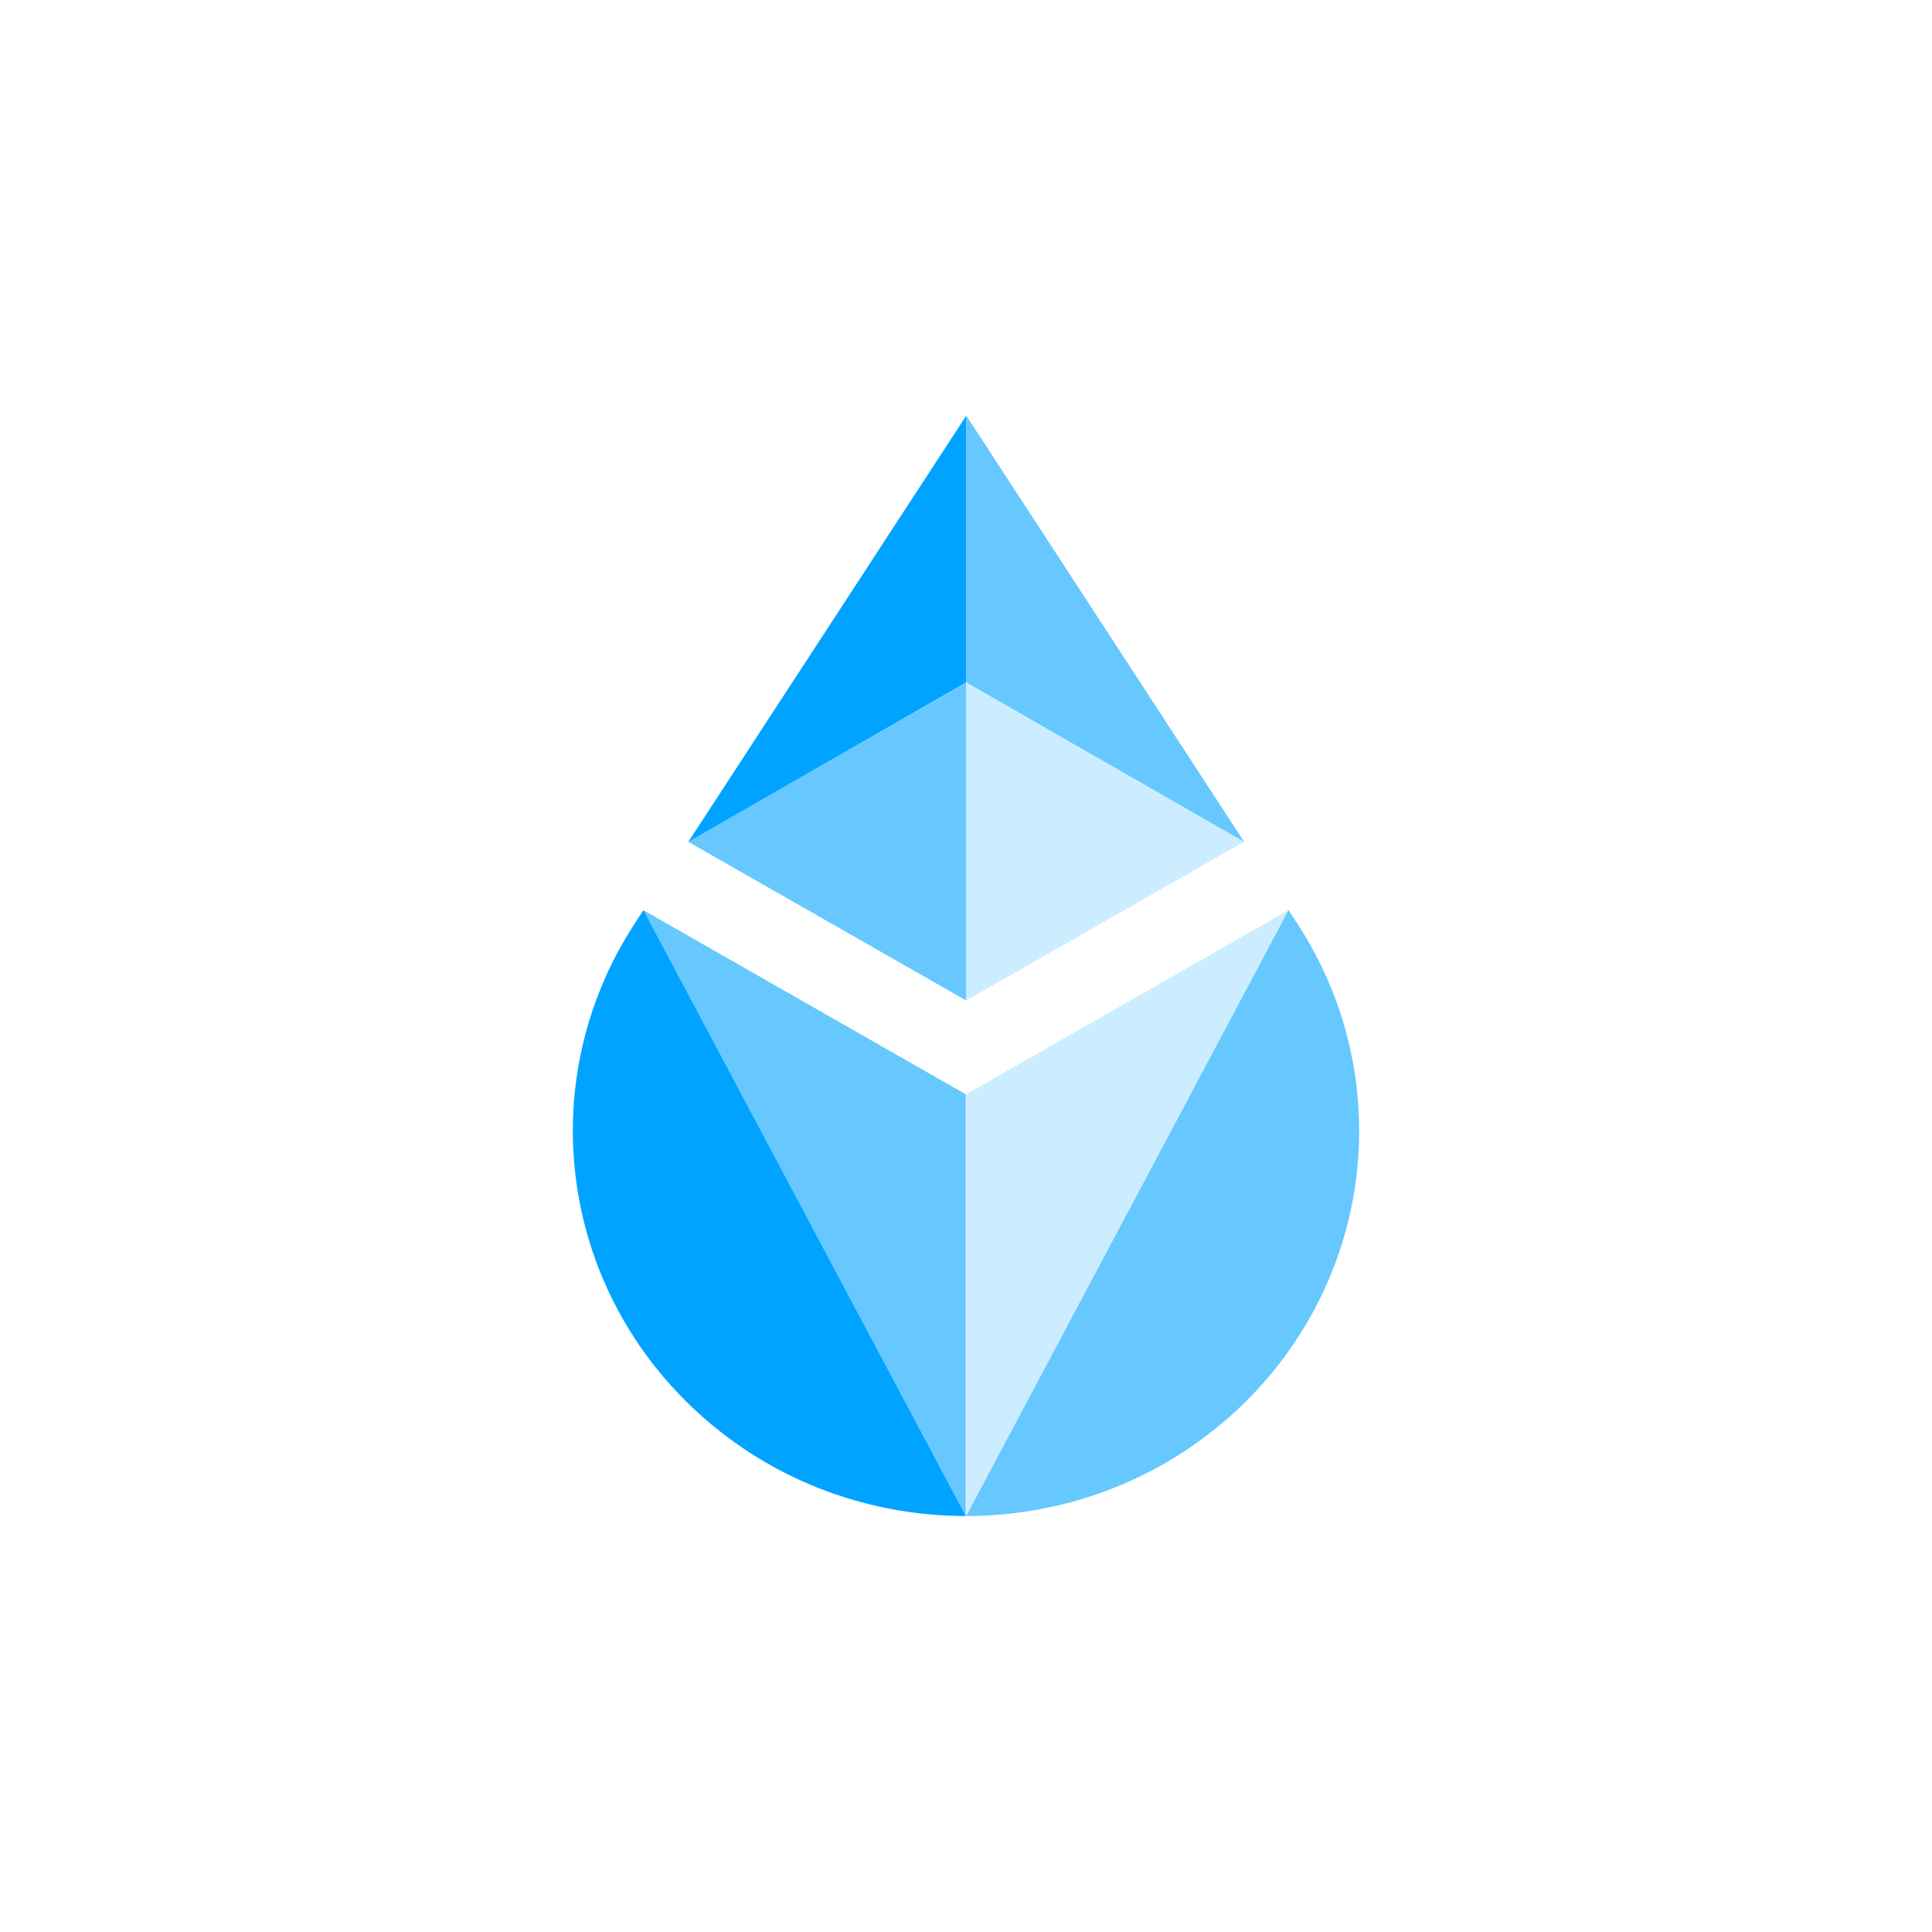
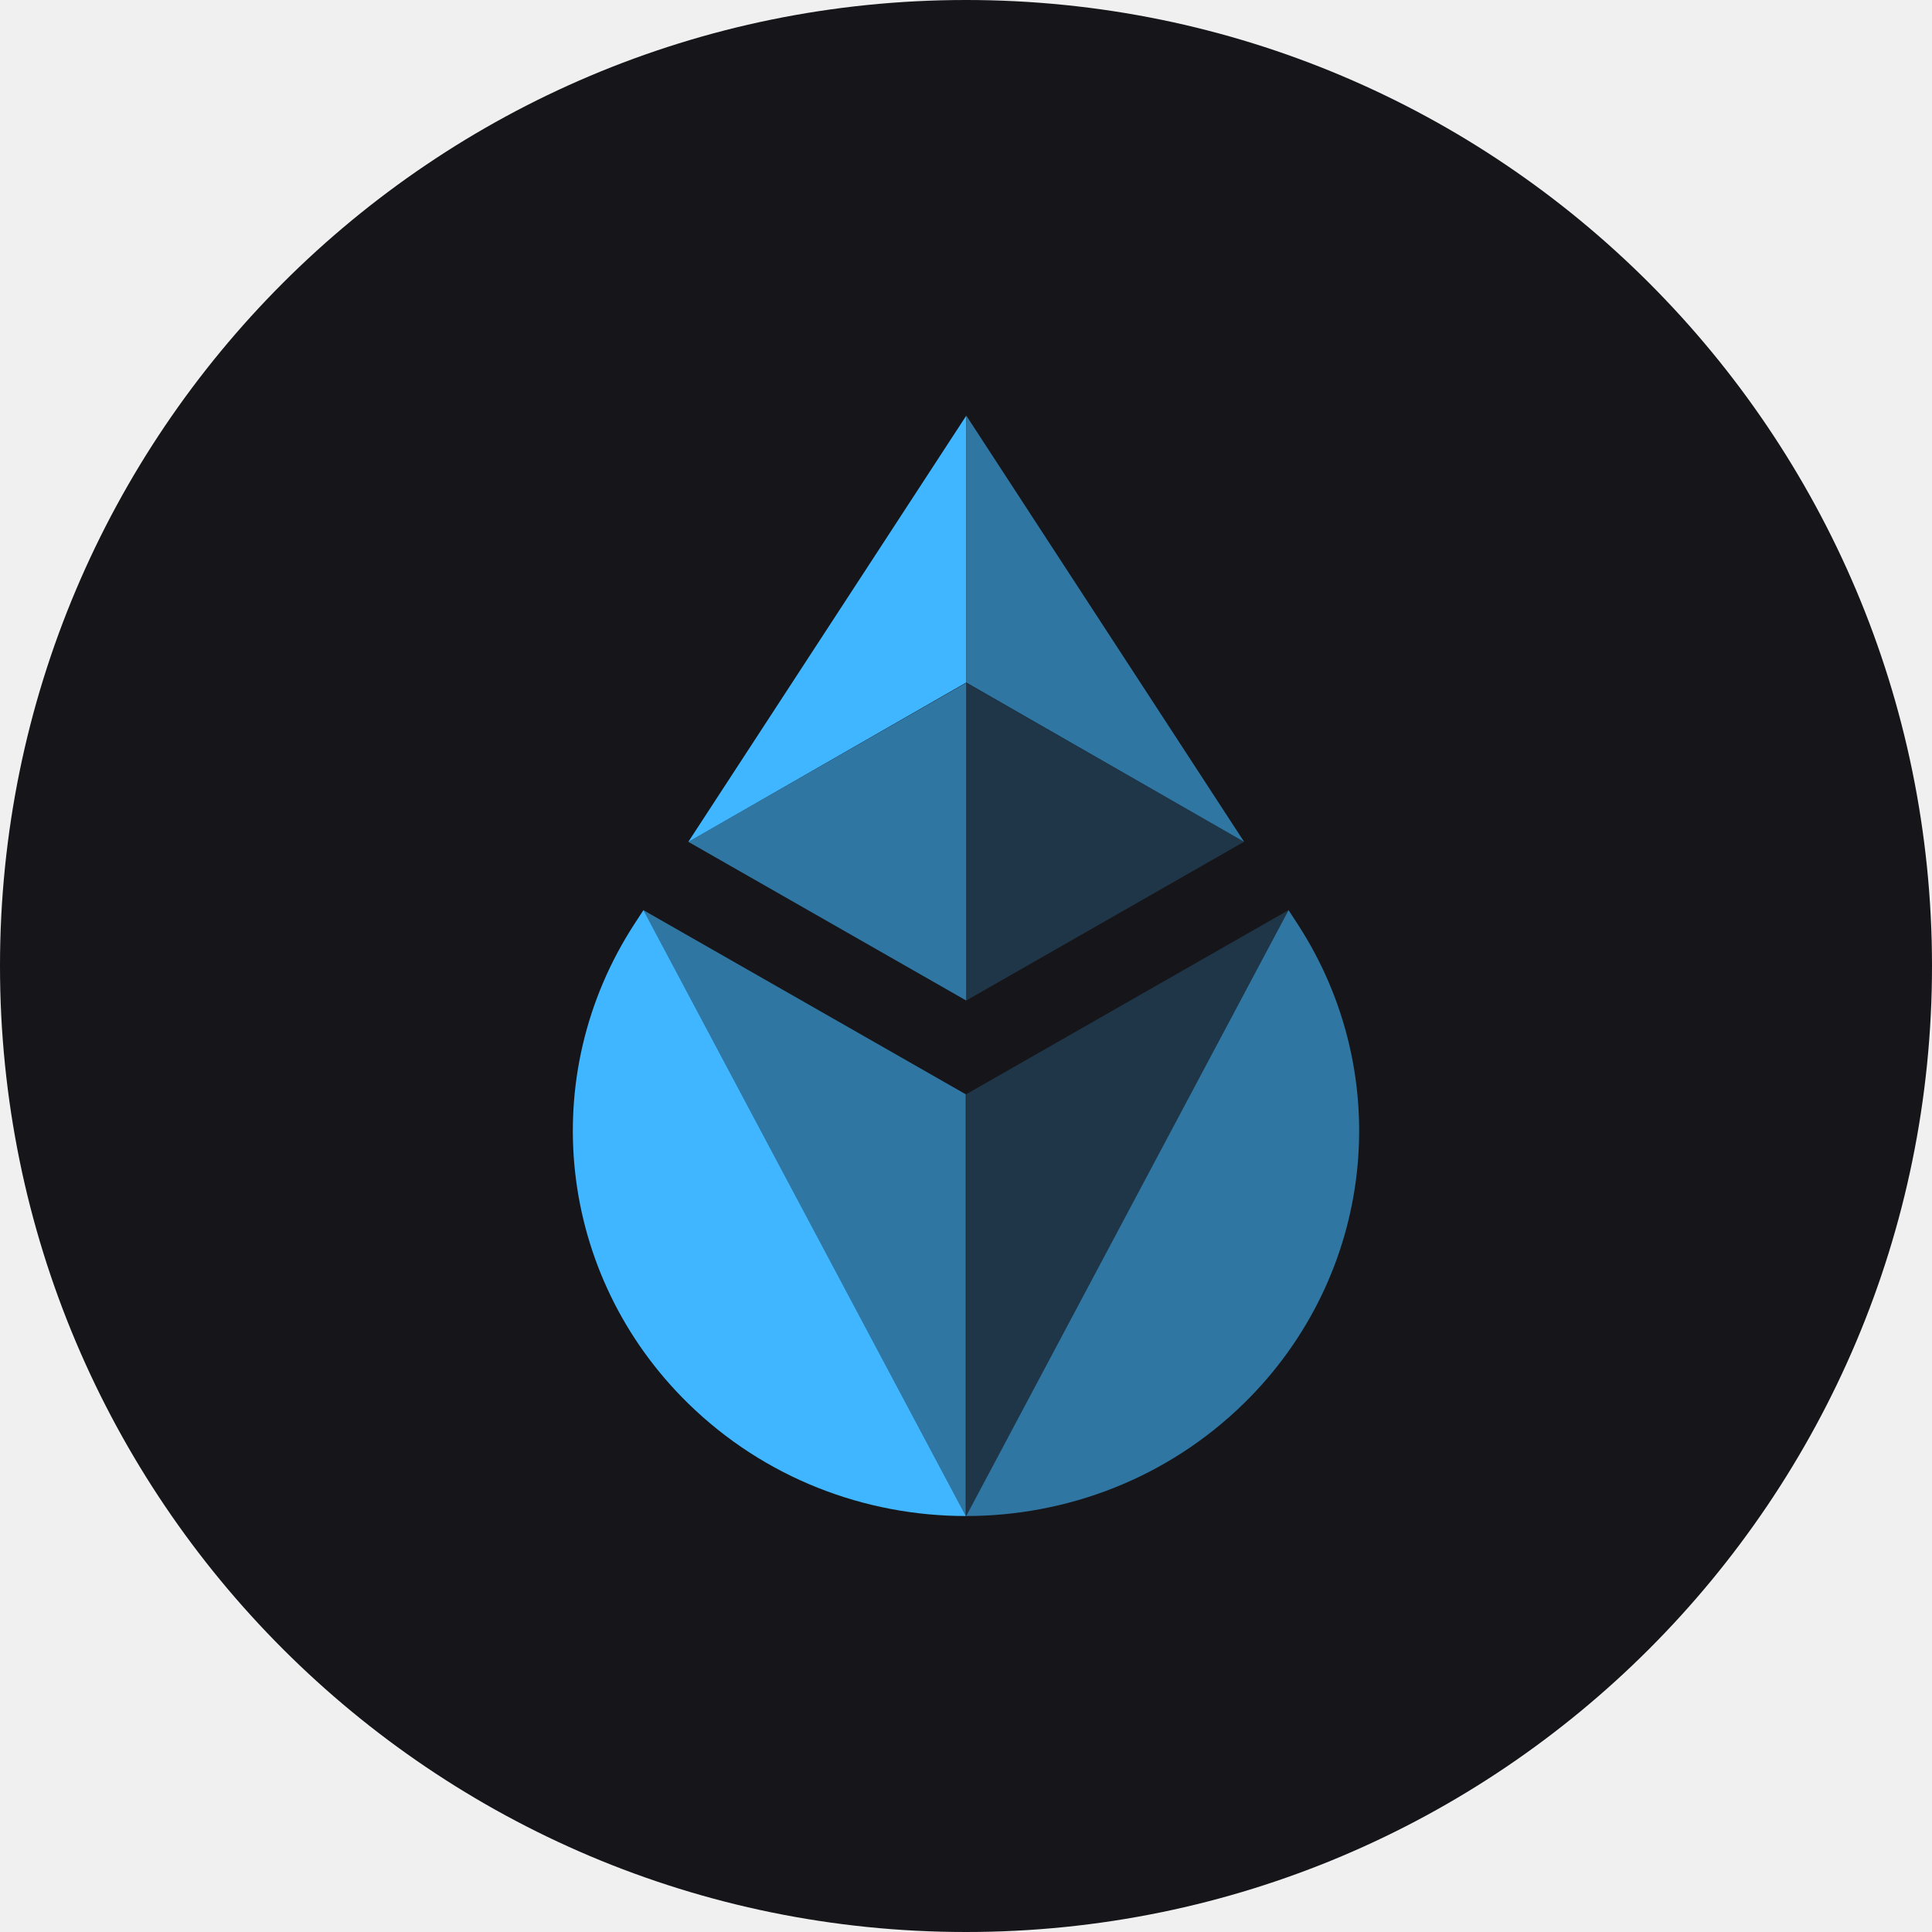
- <svg xmlns="http://www.w3.org/2000/svg" width="512" height="512" viewBox="0 0 512 512" fill="none">
-   <style>
+ <svg xmlns="http://www.w3.org/2000/svg" viewBox="0 0 512 512" data-theme="dark">
+   <defs>
+     <clipPath id="circleClip">
+       <circle cx="256" cy="256" r="256" />
+     </clipPath>
+   </defs>
+   <g clip-path="url(#circleClip)">
+     <svg x="0" y="0" width="512" height="512" viewBox="0 0 512 512" data-theme="dark">
+       <style>
  .bg{fill:#fff}
  .fg{fill:#00A3FF}
  @media (prefers-color-scheme: dark){
    .bg{fill:#16161a}
    .fg{fill:#3fb6ff}
  }
  :root[data-theme="dark"] .bg, svg[data-theme="dark"] .bg{fill:#16161a}
  :root[data-theme="dark"] .fg, svg[data-theme="dark"] .fg{fill:#3fb6ff}
  :root[data-theme="light"] .bg, svg[data-theme="light"] .bg{fill:#fff}
  :root[data-theme="light"] .fg, svg[data-theme="light"] .fg{fill:#00A3FF}
</style>
-   <rect width="512" height="512" class="bg" />
-   <g transform="translate(256,256) scale(0.814) translate(-256,-256)">
-     <path d="M150.988 237.812L148.122 242.209C115.796 291.798 123.016 356.742 165.48 398.348C190.461 422.826 223.202 435.066 255.944 435.069C255.944 435.069 255.944 435.069 150.988 237.812Z" class="fg" />
-     <path opacity="0.6" d="M255.914 297.764L150.958 237.812C255.914 435.069 255.914 435.069 255.914 435.069C255.914 392.108 255.914 342.88 255.914 297.764Z" class="fg" />
-     <path opacity="0.6" d="M361.012 237.812L363.878 242.209C396.204 291.798 388.984 356.742 346.52 398.348C321.539 422.826 288.798 435.066 256.056 435.069C256.056 435.069 256.056 435.069 361.012 237.812Z" class="fg" />
-     <path opacity="0.2" d="M256.044 297.764L361 237.812C256.045 435.069 256.044 435.069 256.044 435.069C256.044 392.108 256.044 342.88 256.044 297.764Z" class="fg" />
-     <path opacity="0.2" d="M256.083 163.833V267.233L346.491 215.567L256.083 163.833Z" class="fg" />
-     <path opacity="0.6" d="M256.056 163.833L165.583 215.565L256.056 267.233V163.833Z" class="fg" />
-     <path d="M256.056 76.875L165.583 215.599L256.056 163.722V76.875Z" class="fg" />
-     <path opacity="0.6" d="M256.083 163.706L346.56 215.585L256.083 76.792V163.706Z" class="fg" />
+       <rect width="512" height="512" class="bg" />
+       <g transform="translate(256,256) scale(0.814) translate(-256,-256)">
+         <path d="M150.988 237.812L148.122 242.209C115.796 291.798 123.016 356.742 165.48 398.348C190.461 422.826 223.202 435.066 255.944 435.069C255.944 435.069 255.944 435.069 150.988 237.812Z" class="fg" />
+         <path opacity="0.6" d="M255.914 297.764L150.958 237.812C255.914 435.069 255.914 435.069 255.914 435.069C255.914 392.108 255.914 342.88 255.914 297.764Z" class="fg" />
+         <path opacity="0.6" d="M361.012 237.812L363.878 242.209C396.204 291.798 388.984 356.742 346.52 398.348C321.539 422.826 288.798 435.066 256.056 435.069C256.056 435.069 256.056 435.069 361.012 237.812Z" class="fg" />
+         <path opacity="0.2" d="M256.044 297.764L361 237.812C256.045 435.069 256.044 435.069 256.044 435.069C256.044 392.108 256.044 342.88 256.044 297.764Z" class="fg" />
+         <path opacity="0.2" d="M256.083 163.833V267.233L346.491 215.567L256.083 163.833Z" class="fg" />
+         <path opacity="0.6" d="M256.056 163.833L165.583 215.565L256.056 267.233V163.833Z" class="fg" />
+         <path d="M256.056 76.875L165.583 215.599L256.056 163.722V76.875Z" class="fg" />
+         <path opacity="0.6" d="M256.083 163.706L346.56 215.585L256.083 76.792V163.706Z" class="fg" />
+       </g>
+     </svg>
  </g>
</svg>
